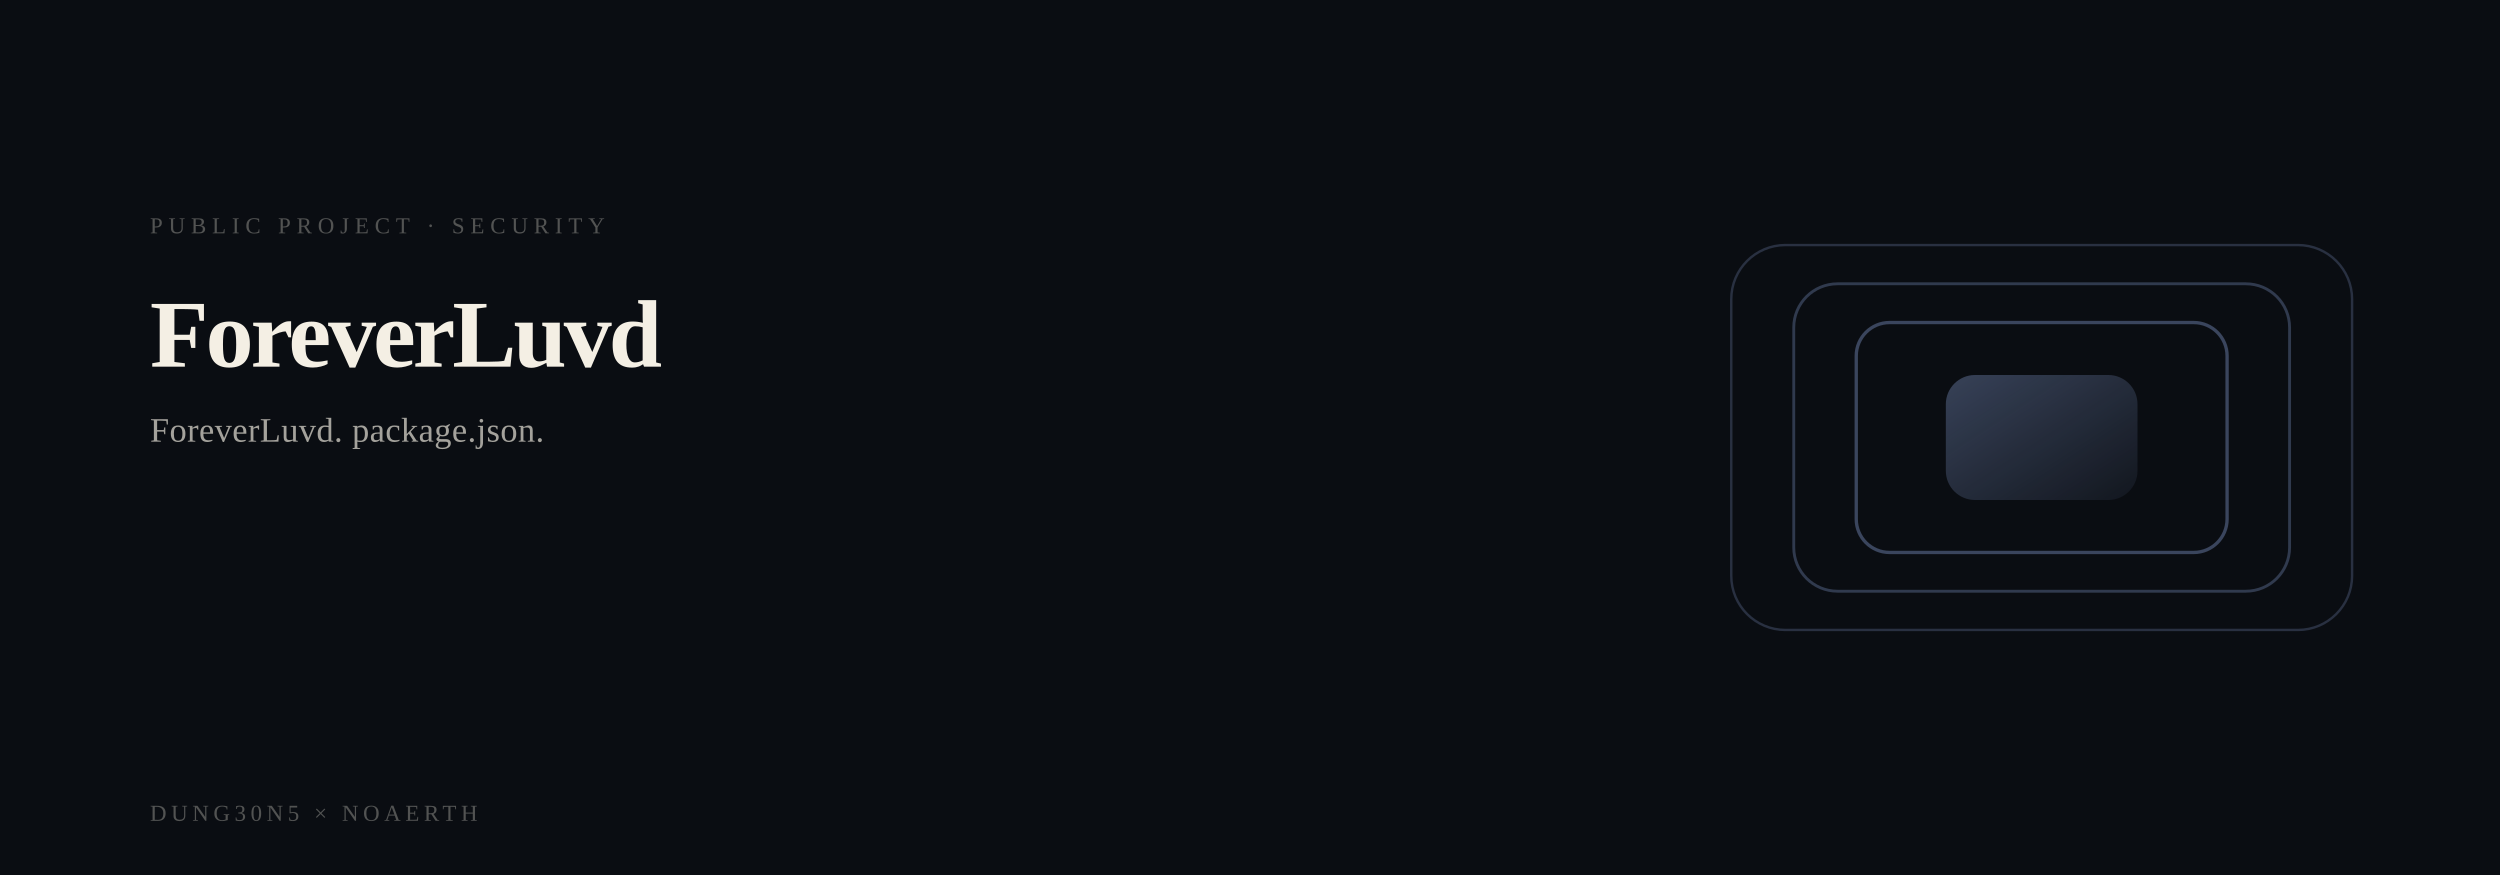
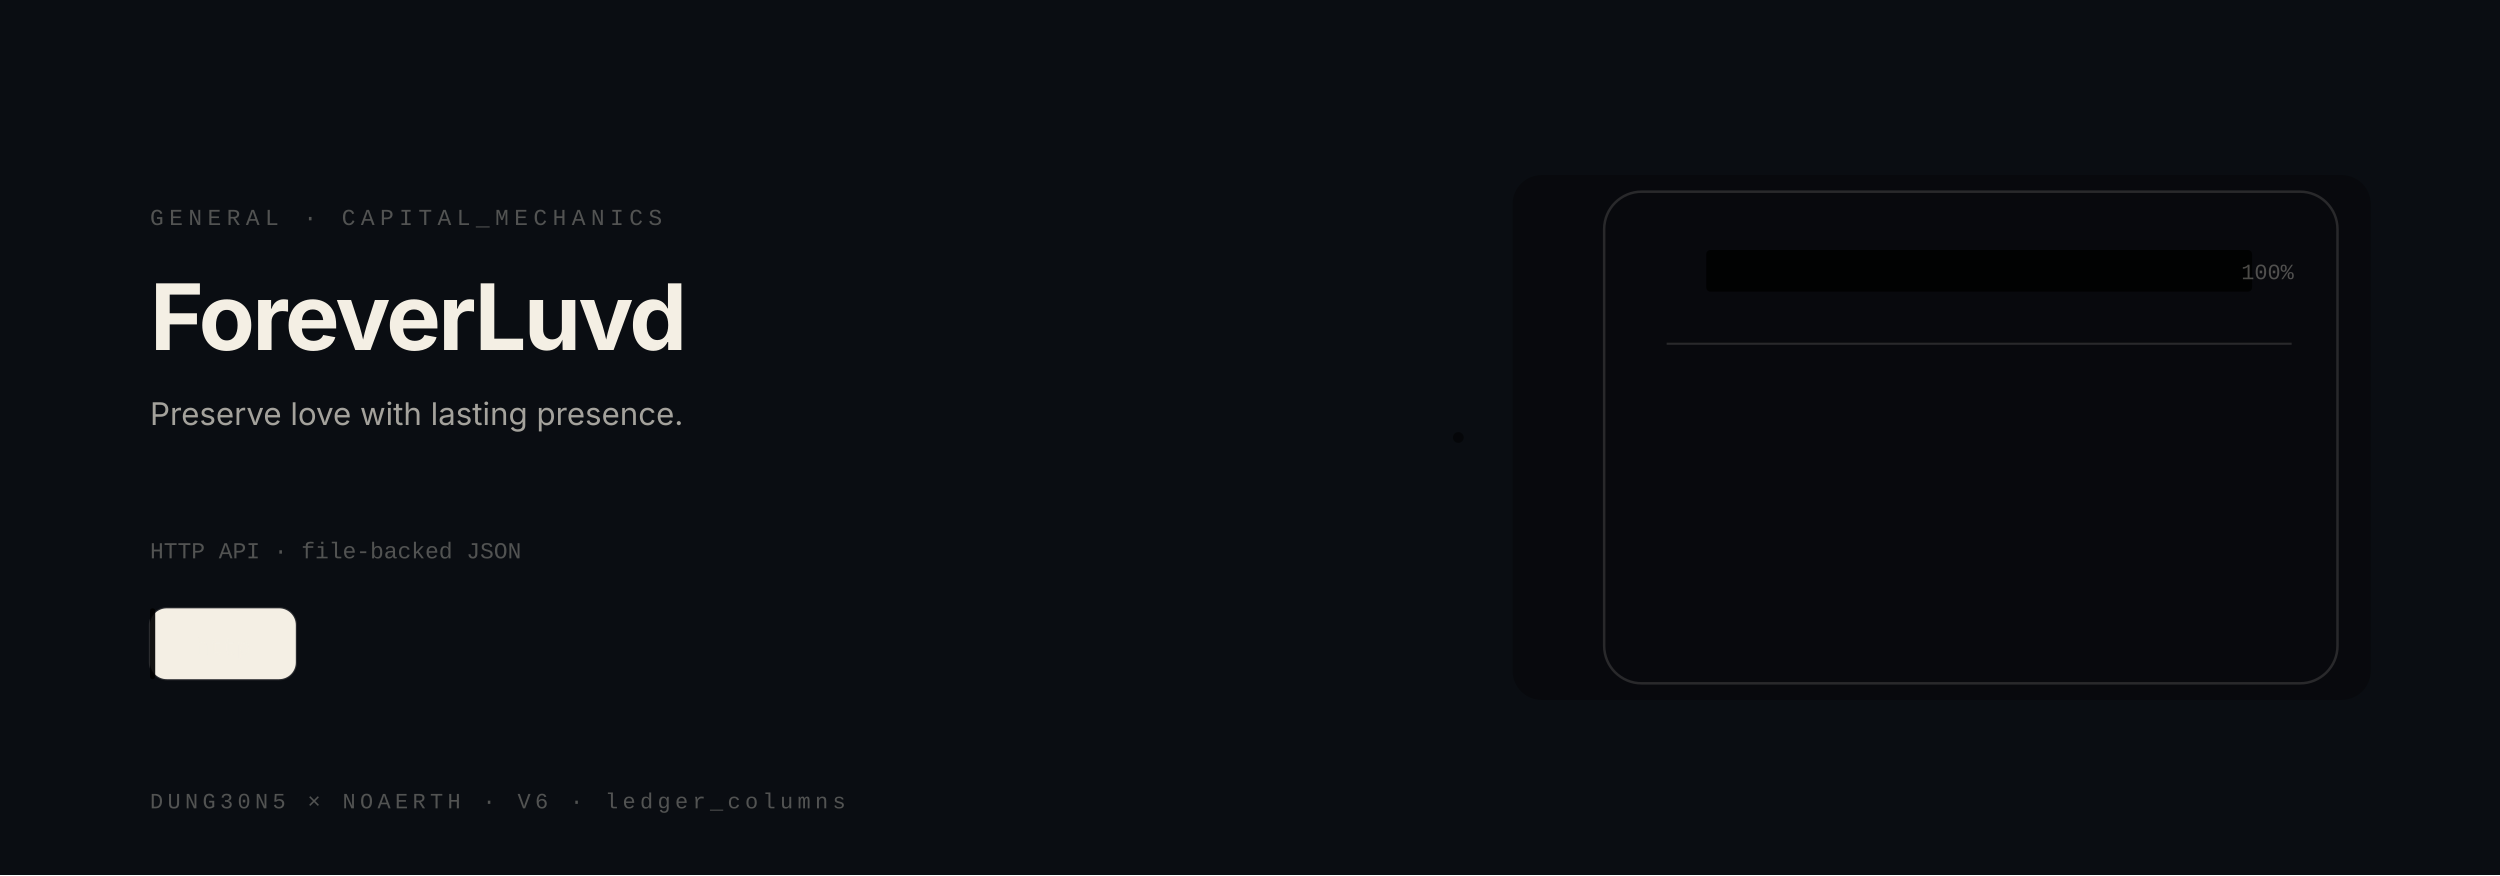
- <svg xmlns="http://www.w3.org/2000/svg" viewBox="0 0 1200 420" width="1200" height="420" role="img" aria-label="ForeverLuvd: gated channels passing through a sealed boundary. Motion depicts records cross a trust boundary, get validated, and are held or rejected.">
-   <defs>
-     <linearGradient id="hero-ForeverLuvd-dark-a" x1="0" y1="0" x2="1" y2="1">
-       <stop offset="0" stop-color="#8fa8e0" stop-opacity="0.85" />
-       <stop offset="1" stop-color="#8fa8e0" stop-opacity="0.15" />
-     </linearGradient>
-   </defs>
+ <svg xmlns="http://www.w3.org/2000/svg" viewBox="0 0 1200 420" width="1200" height="420" role="img" aria-label="ForeverLuvd: records cross a trust boundary, get validated, and are held or rejected">
  <rect width="1200" height="420" fill="#0a0d12" />
-   <rect x="891" y="154.82" width="178" height="110.36" rx="16" fill="none" stroke="#8fa8e0" stroke-width="1.60" opacity="0.36" />
-   <rect x="861" y="136.22" width="238" height="147.56" rx="21" fill="none" stroke="#8fa8e0" stroke-width="1.38" opacity="0.29" />
-   <rect x="831" y="117.62" width="298" height="184.76" rx="26" fill="none" stroke="#8fa8e0" stroke-width="1.16" opacity="0.23" />
-   <rect x="934" y="180" width="92" height="60" rx="14" fill="url(#hero-ForeverLuvd-dark-a)" opacity="0.40" />
-   <text x="72" y="112" fill="#f4efe44f" font-size="11" letter-spacing="2.8">PUBLIC PROJECT · SECURITY</text>
-   <text x="72" y="176" fill="#f4efe4" font-size="46" font-weight="660" letter-spacing="-1.4">ForeverLuvd</text>
-   <text x="72" y="212" fill="#f4efe4a8" font-size="16.5" letter-spacing="0.2">ForeverLuvd. package.json.</text>
-   <rect x="72" y="266" width="106" height="40" rx="9" fill="#f4efe4" fill-opacity="0.05" stroke="#f4efe424" stroke-width="1.1" opacity="0">
-     <animate attributeName="opacity" from="0" to="1" dur="0.5s" begin="0.50s" fill="freeze" />
-   </rect>
-   <rect x="72" y="266" width="2.5" height="40" rx="1.2" fill="#8fa8e0" opacity="0">
-     <animate attributeName="opacity" from="0" to="0.9" dur="0.5s" begin="0.50s" fill="freeze" />
-   </rect>
-   <text x="125" y="291" fill="#f4efe4" font-size="11.5" text-anchor="middle" font-family="ui-monospace,SFMono-Regular,Menlo,monospace" opacity="0">request<animate attributeName="opacity" from="0" to="1" dur="0.5s" begin="0.65s" fill="freeze" />
-   </text>
-   <rect x="194" y="266" width="106" height="40" rx="9" fill="#f4efe4" fill-opacity="0.05" stroke="#f4efe424" stroke-width="1.1" opacity="0">
-     <animate attributeName="opacity" from="0" to="1" dur="0.5s" begin="1.00s" fill="freeze" />
-   </rect>
-   <rect x="194" y="266" width="2.5" height="40" rx="1.2" fill="#8fa8e0" opacity="0">
-     <animate attributeName="opacity" from="0" to="0.9" dur="0.5s" begin="1.00s" fill="freeze" />
-   </rect>
-   <text x="247" y="291" fill="#f4efe4" font-size="11.5" text-anchor="middle" font-family="ui-monospace,SFMono-Regular,Menlo,monospace" opacity="0">authenticate<animate attributeName="opacity" from="0" to="1" dur="0.5s" begin="1.15s" fill="freeze" />
-   </text>
-   <rect x="316" y="266" width="106" height="40" rx="9" fill="#f4efe4" fill-opacity="0.05" stroke="#f4efe424" stroke-width="1.1" opacity="0">
-     <animate attributeName="opacity" from="0" to="1" dur="0.5s" begin="1.50s" fill="freeze" />
-   </rect>
-   <rect x="316" y="266" width="2.5" height="40" rx="1.2" fill="#8fa8e0" opacity="0">
-     <animate attributeName="opacity" from="0" to="0.9" dur="0.5s" begin="1.50s" fill="freeze" />
-   </rect>
-   <text x="369" y="291" fill="#f4efe4" font-size="11.5" text-anchor="middle" font-family="ui-monospace,SFMono-Regular,Menlo,monospace" opacity="0">authorise<animate attributeName="opacity" from="0" to="1" dur="0.5s" begin="1.65s" fill="freeze" />
-   </text>
-   <rect x="438" y="266" width="106" height="40" rx="9" fill="#f4efe4" fill-opacity="0.05" stroke="#f4efe424" stroke-width="1.1" opacity="0">
-     <animate attributeName="opacity" from="0" to="1" dur="0.5s" begin="2.00s" fill="freeze" />
-   </rect>
-   <rect x="438" y="266" width="2.5" height="40" rx="1.2" fill="#e7c27a" opacity="0">
-     <animate attributeName="opacity" from="0" to="0.9" dur="0.5s" begin="2.00s" fill="freeze" />
-   </rect>
-   <text x="491" y="291" fill="#f4efe4" font-size="11.5" text-anchor="middle" font-family="ui-monospace,SFMono-Regular,Menlo,monospace" opacity="0">record<animate attributeName="opacity" from="0" to="1" dur="0.5s" begin="2.15s" fill="freeze" />
-   </text>
-   <rect x="560" y="266" width="106" height="40" rx="9" fill="#f4efe4" fill-opacity="0.05" stroke="#f4efe424" stroke-width="1.1" opacity="0">
-     <animate attributeName="opacity" from="0" to="1" dur="0.5s" begin="2.50s" fill="freeze" />
-   </rect>
-   <rect x="560" y="266" width="2.5" height="40" rx="1.2" fill="#e0796b" opacity="0">
-     <animate attributeName="opacity" from="0" to="0.9" dur="0.5s" begin="2.50s" fill="freeze" />
-   </rect>
-   <text x="613" y="291" fill="#f4efe4" font-size="11.5" text-anchor="middle" font-family="ui-monospace,SFMono-Regular,Menlo,monospace" opacity="0">reject<animate attributeName="opacity" from="0" to="1" dur="0.5s" begin="2.65s" fill="freeze" />
-   </text>
-   <text x="72" y="394" fill="#f4efe44f" font-size="11" letter-spacing="2.2">DUNG30N5 × NOAERTH</text>
+   <text x="72" y="108" font-family="ui-monospace, SFMono-Regular, Menlo, Monaco, Consolas, 'Liberation Mono', monospace" font-size="11" letter-spacing="2.6" fill="#f4efe44f">GENERAL · CAPITAL_MECHANICS</text>
+   <text x="72" y="168" font-family="-apple-system, BlinkMacSystemFont, 'Segoe UI', Inter, Helvetica, Arial, sans-serif" font-size="44" font-weight="660" letter-spacing="-1.2" fill="#f4efe4">ForeverLuvd</text>
+   <text x="72" y="204" font-family="-apple-system, BlinkMacSystemFont, 'Segoe UI', Inter, Helvetica, Arial, sans-serif" font-size="15" fill="#f4efe4a8">Preserve love with lasting presence.</text>
+   <text x="72" y="268" font-family="ui-monospace, SFMono-Regular, Menlo, Monaco, Consolas, 'Liberation Mono', monospace" font-size="11" fill="#f4efe44f">HTTP API · file-backed JSON</text>
+   <rect x="72.0" y="292.0" width="70.0" height="34.0" rx="8" fill="#f4efe4" stroke="#f4efe424" stroke-width="1.1" />
+   <rect x="72.0" y="292.0" width="2.5" height="34.0" rx="1.2" fill="mint" opacity="0.92" />
+   <text x="107.0" y="314" font-family="ui-monospace, SFMono-Regular, Menlo, Monaco, Consolas, 'Liberation Mono', monospace" font-size="11" fill="#f4efe4" fill-opacity="0.82" text-anchor="middle">http</text>
+   <rect x="726.0" y="84.0" width="412.0" height="252.0" rx="14" fill="amber" fill-opacity="0.05" />
+   <line x1="740.0" y1="85.0" x2="1124.0" y2="85.0" stroke="amber" stroke-width="1.6" opacity="0.4" />
+   <rect x="738.0" y="316.0" width="382.0" height="20" rx="5" fill="none" stroke="amber" stroke-width="1.1" opacity="0.30" />
+   <rect x="754.0" y="286.0" width="362.0" height="20" rx="5" fill="none" stroke="amber" stroke-width="1.1" opacity="0.24" />
+   <rect x="770.0" y="256.0" width="342.0" height="20" rx="5" fill="none" stroke="amber" stroke-width="1.1" opacity="0.18" />
+   <rect x="786.0" y="226.0" width="322.0" height="20" rx="5" fill="none" stroke="amber" stroke-width="1.1" opacity="0.12" />
+   <rect x="726.0" y="84.0" width="412.0" height="252.0" rx="14" fill="#000" fill-opacity="0.22" />
+   <path d="M1095.0 302.0 l9 -9 l9 9 l-9 9 z" fill="none" stroke="mint" stroke-width="1.4" opacity="0.6" />
+   <rect x="770" y="92" width="352" height="236" rx="18" fill="none" stroke="#f4efe424" stroke-width="1.2" />
+   <rect x="819.0" y="120.0" width="262.0" height="20.0" rx="2" fill="mint" opacity="0.82" />
+   <text x="1101" y="134" font-family="ui-monospace, SFMono-Regular, Menlo, Monaco, Consolas, 'Liberation Mono', monospace" font-size="10.5" fill="#f4efe44f" text-anchor="end">100%</text>
+   <line x1="800" y1="165" x2="1100" y2="165" stroke="#f4efe424" stroke-width="1" />
+   <circle cx="700.0" cy="210.0" r="2.6" fill="amber" opacity="0.5" />
+   <text x="72" y="388" font-family="ui-monospace, SFMono-Regular, Menlo, Monaco, Consolas, 'Liberation Mono', monospace" font-size="10.5" letter-spacing="2.1" fill="#f4efe44f">DUNG30N5 × NOAERTH · V6 · ledger_columns</text>
</svg>
